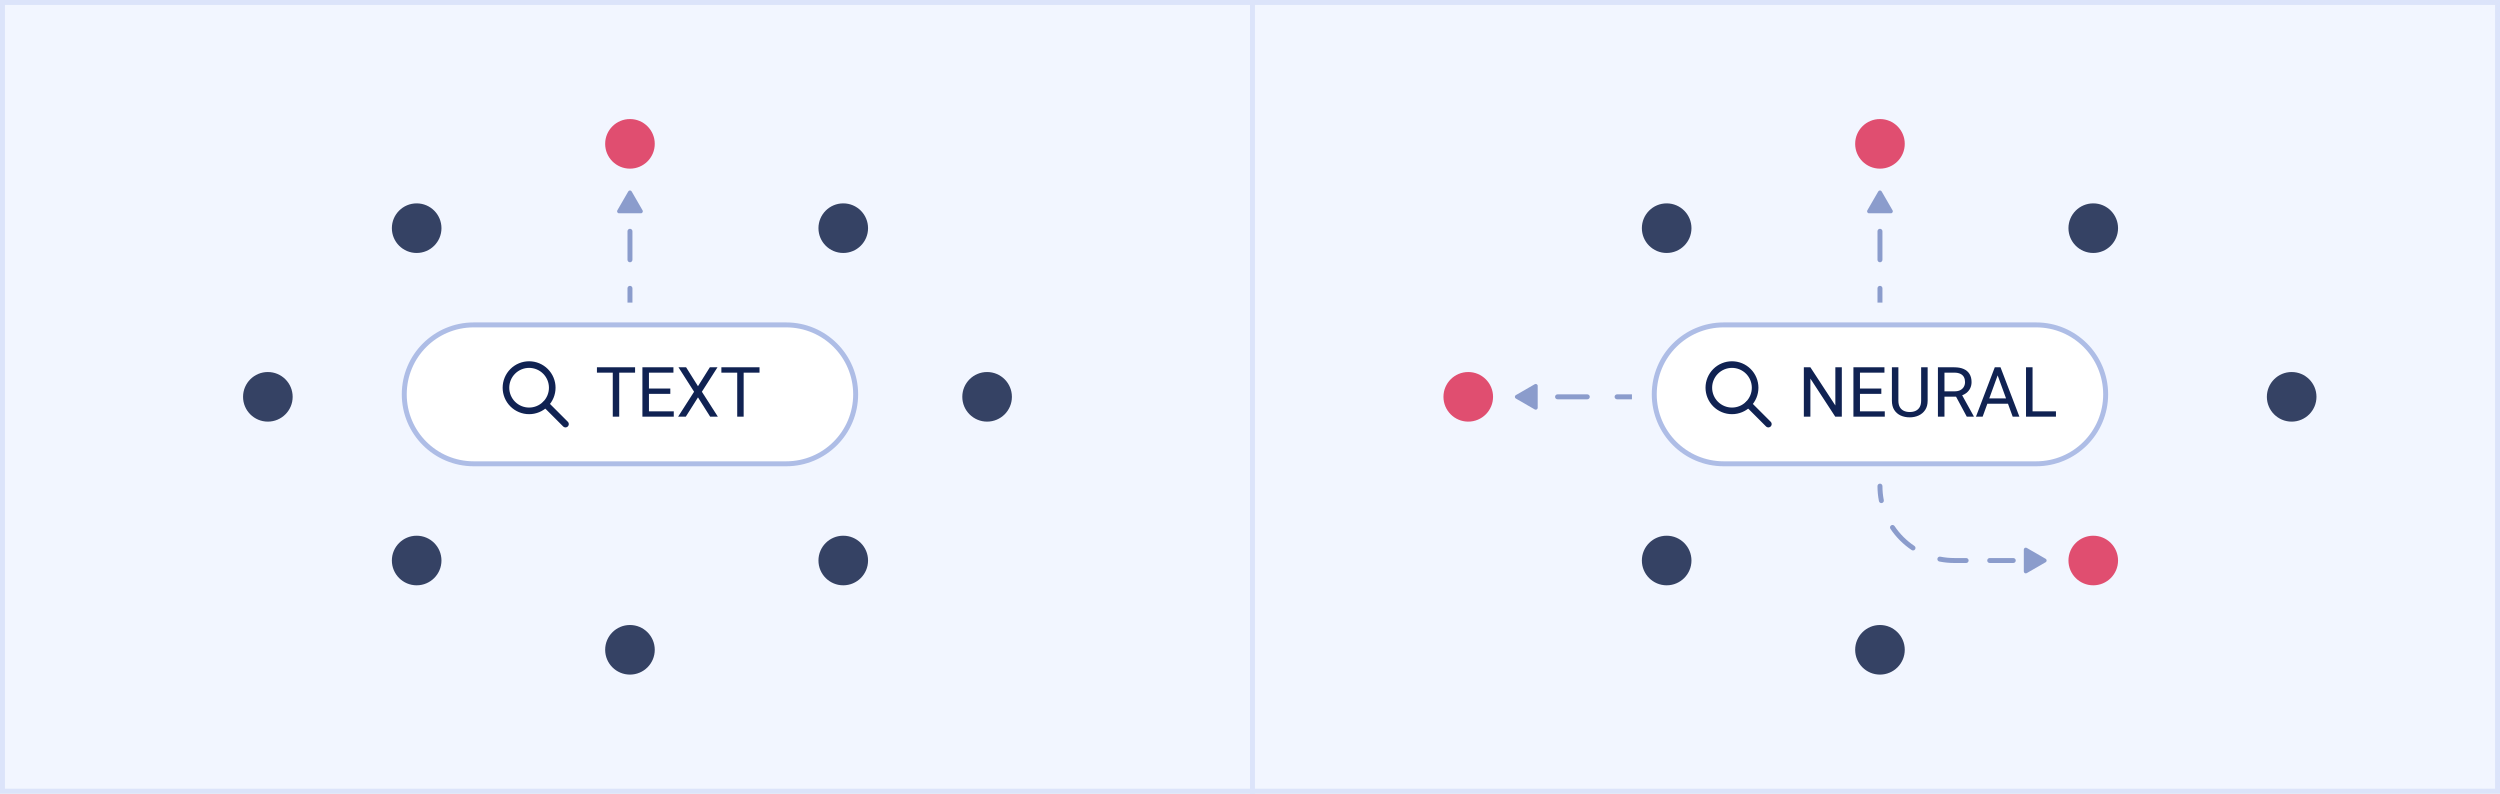
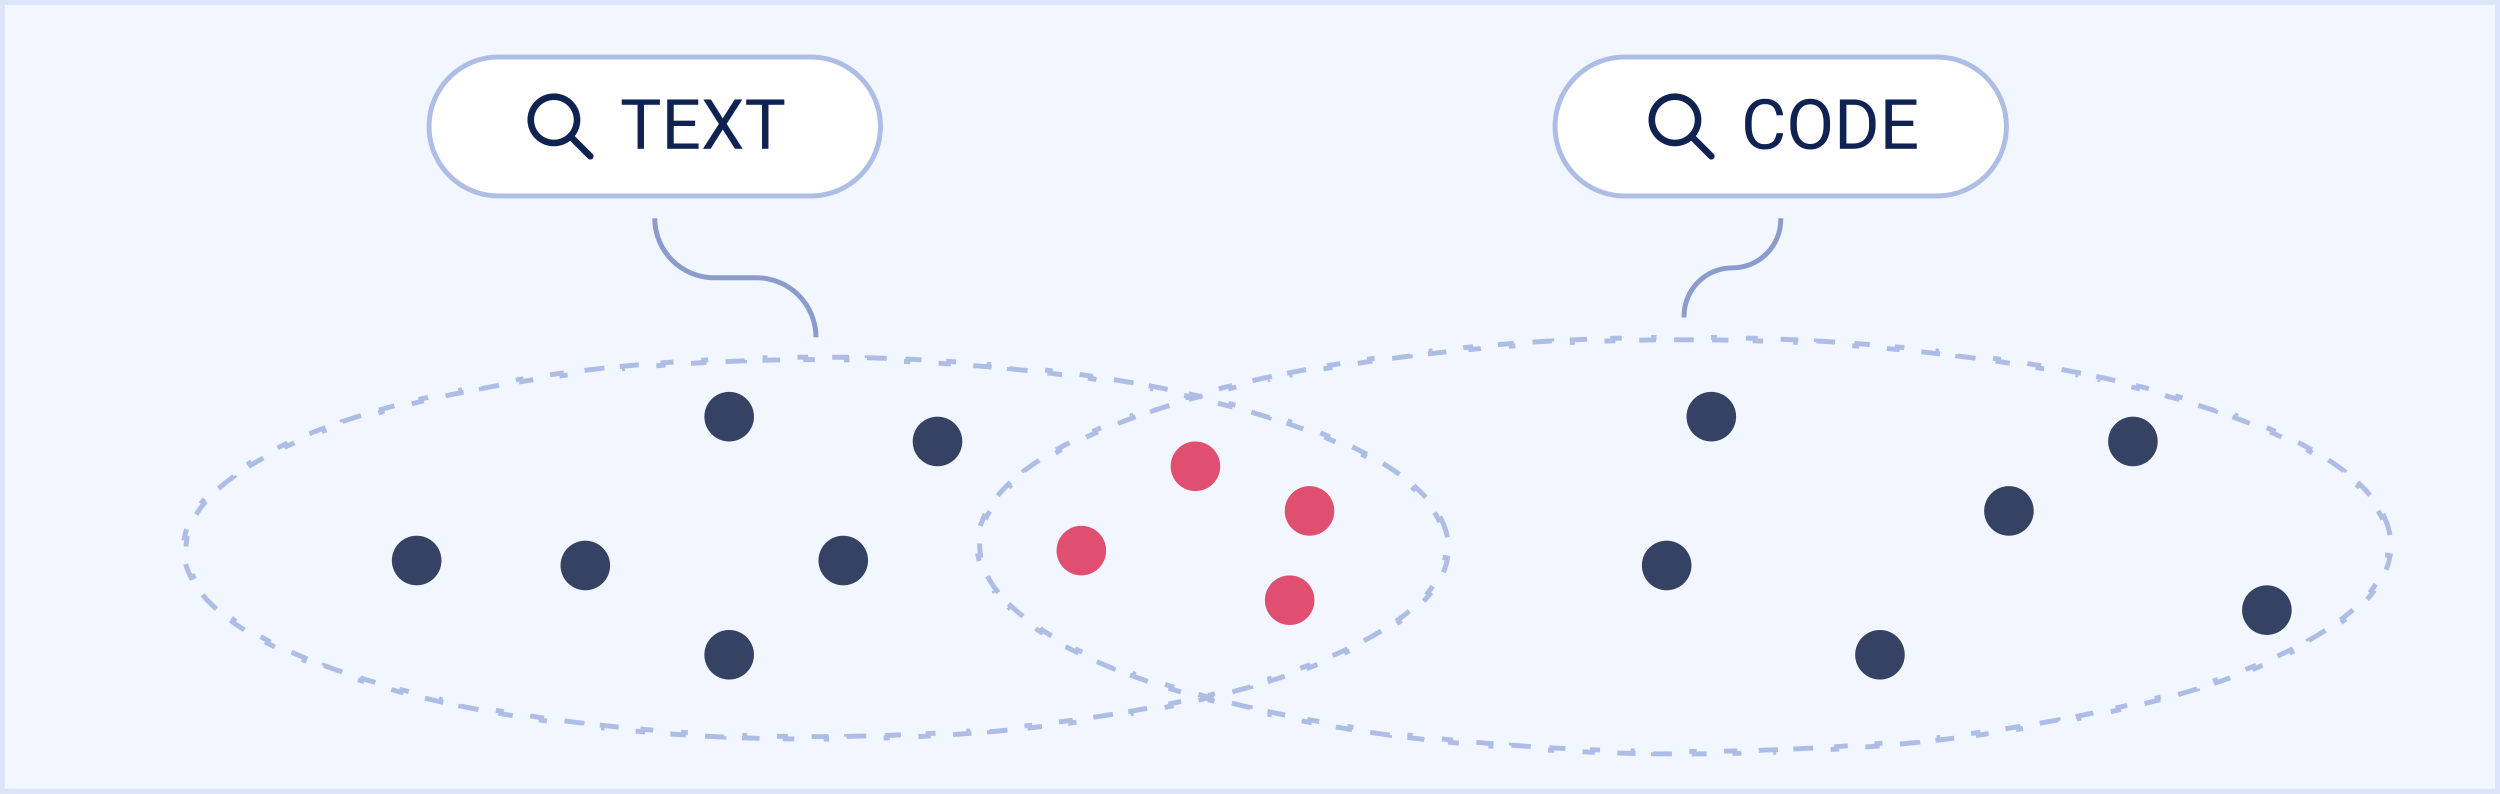
<svg xmlns="http://www.w3.org/2000/svg" width="504" height="160" viewBox="0 0 504 160" fill="none">
  <rect x="0.5" y="0.5" width="503" height="159" fill="#F2F6FF" />
-   <rect x="81.5" y="65.5" width="91" height="28" rx="14" fill="white" />
-   <path d="M102 78.165C102 78.778 102.121 79.384 102.355 79.951C102.59 80.517 102.933 81.031 103.367 81.465C103.8 81.898 104.315 82.242 104.881 82.476C105.447 82.711 106.054 82.831 106.667 82.831C107.28 82.831 107.886 82.711 108.453 82.476C109.019 82.242 109.533 81.898 109.966 81.465C110.4 81.031 110.744 80.517 110.978 79.951C111.213 79.384 111.333 78.778 111.333 78.165C111.333 77.552 111.213 76.945 110.978 76.379C110.744 75.813 110.4 75.298 109.966 74.865C109.533 74.431 109.019 74.088 108.453 73.853C107.886 73.619 107.28 73.498 106.667 73.498C106.054 73.498 105.447 73.619 104.881 73.853C104.315 74.088 103.8 74.431 103.367 74.865C102.933 75.298 102.59 75.813 102.355 76.379C102.121 76.945 102 77.552 102 78.165Z" stroke="#102252" stroke-width="1.333" stroke-linecap="round" stroke-linejoin="round" />
-   <path d="M114 85.498L110 81.498" stroke="#102252" stroke-width="1.333" stroke-linecap="round" stroke-linejoin="round" />
-   <path d="M124.833 74.047V84H123.534V74.047H124.833ZM128.032 74.047V75.127H120.342V74.047H128.032ZM135.832 82.927V84H130.562V82.927H135.832ZM130.828 74.047V84H129.509V74.047H130.828ZM135.135 78.326V79.399H130.562V78.326H135.135ZM135.764 74.047V75.127H130.562V74.047H135.764ZM138.32 74.047L140.713 77.861L143.105 74.047H144.644L141.499 78.976L144.719 84H143.167L140.713 80.11L138.259 84H136.707L139.927 78.976L136.782 74.047H138.32ZM149.921 74.047V84H148.622V74.047H149.921ZM153.12 74.047V75.127H145.43V74.047H153.12Z" fill="#102252" />
-   <rect x="81.5" y="65.5" width="91" height="28" rx="14" stroke="#AEBDE6" />
-   <circle opacity="0.8" cx="127" cy="29" r="5" fill="#DC244C" />
-   <path d="M129.22 43C129.496 43 129.691 42.662 129.553 42.423L127.333 38.577C127.195 38.338 126.805 38.338 126.667 38.577L124.447 42.423C124.309 42.662 124.504 43 124.78 43H129.22ZM126.5 40.875C126.5 41.151 126.724 41.375 127 41.375C127.276 41.375 127.5 41.151 127.5 40.875H126.5ZM127.5 46.625C127.5 46.349 127.276 46.125 127 46.125C126.724 46.125 126.5 46.349 126.5 46.625H127.5ZM126.5 52.375C126.5 52.651 126.724 52.875 127 52.875C127.276 52.875 127.5 52.651 127.5 52.375H126.5ZM127.5 58.125C127.5 57.849 127.276 57.625 127 57.625C126.724 57.625 126.5 57.849 126.5 58.125H127.5ZM126.5 46.625V52.375H127.5V46.625H126.5ZM126.5 58.125V61H127.5V58.125H126.5Z" fill="#8B9CCC" />
-   <circle opacity="0.8" cx="54" cy="80" r="5" fill="#06153D" />
-   <circle opacity="0.8" cx="127" cy="131" r="5" fill="#06153D" />
-   <circle opacity="0.8" cx="199" cy="80" r="5" fill="#06153D" />
-   <circle opacity="0.8" cx="170" cy="46" r="5" fill="#06153D" />
-   <circle opacity="0.8" cx="84" cy="46" r="5" fill="#06153D" />
+   <rect x="0.5" y="0.5" width="503" height="159" stroke="#DCE4FA" />
+   <rect x="86.5" y="11.5" width="91" height="28" rx="14" fill="white" />
+   <rect x="86.5" y="11.5" width="91" height="28" rx="14" stroke="#AEBDE6" />
+   <path d="M107 24.165C107 24.777 107.121 25.384 107.355 25.951C107.59 26.517 107.933 27.031 108.367 27.465C108.8 27.898 109.315 28.242 109.881 28.476C110.447 28.711 111.054 28.831 111.667 28.831C112.28 28.831 112.886 28.711 113.453 28.476C114.019 28.242 114.533 27.898 114.966 27.465C115.4 27.031 115.744 26.517 115.978 25.951C116.213 25.384 116.333 24.777 116.333 24.165C116.333 23.552 116.213 22.945 115.978 22.379C115.744 21.813 115.4 21.298 114.966 20.865C114.533 20.431 114.019 20.088 113.453 19.853C112.886 19.619 112.28 19.498 111.667 19.498C111.054 19.498 110.447 19.619 109.881 19.853C109.315 20.088 108.8 20.431 108.367 20.865C107.933 21.298 107.59 21.813 107.355 22.379C107.121 22.945 107 23.552 107 24.165Z" stroke="#102252" stroke-width="1.333" stroke-linecap="round" stroke-linejoin="round" />
+   <path d="M119 31.498L115 27.498" stroke="#102252" stroke-width="1.333" stroke-linecap="round" stroke-linejoin="round" />
+   <path d="M129.833 20.047V30H128.534V20.047H129.833ZM133.032 20.047V21.127H125.342V20.047H133.032ZM140.832 28.927V30H135.562V28.927H140.832ZM135.828 20.047V30H134.509V20.047H135.828ZM140.135 24.326V25.399H135.562V24.326H140.135ZM140.764 20.047V21.127H135.562V20.047H140.764ZM143.32 20.047L145.713 23.861L148.105 20.047H149.644L146.499 24.976L149.719 30H148.167L145.713 26.11L143.259 30H141.707L144.927 24.976L141.782 20.047H143.32ZM154.921 20.047V30H153.622V20.047H154.921ZM158.12 20.047V21.127H150.43V20.047H158.12Z" fill="#102252" />
+   <circle opacity="0.8" cx="218" cy="111" r="5" fill="#DC244C" />
+   <circle opacity="0.8" cx="430" cy="89" r="5" fill="#06153D" />
+   <circle opacity="0.8" cx="147" cy="132" r="5" fill="#06153D" />
+   <circle opacity="0.8" cx="189" cy="89" r="5" fill="#06153D" />
+   <circle opacity="0.8" cx="118" cy="114" r="5" fill="#06153D" />
+   <circle opacity="0.8" cx="147" cy="84" r="5" fill="#06153D" />
  <circle opacity="0.8" cx="170" cy="113" r="5" fill="#06153D" />
  <circle opacity="0.8" cx="84" cy="113" r="5" fill="#06153D" />
-   <rect x="333.5" y="65.5" width="91" height="28" rx="14" fill="white" />
-   <path d="M344.5 78.165C344.5 78.778 344.621 79.384 344.855 79.951C345.09 80.517 345.433 81.031 345.867 81.465C346.3 81.898 346.815 82.242 347.381 82.476C347.947 82.711 348.554 82.831 349.167 82.831C349.78 82.831 350.386 82.711 350.953 82.476C351.519 82.242 352.033 81.898 352.466 81.465C352.9 81.031 353.244 80.517 353.478 79.951C353.713 79.384 353.833 78.778 353.833 78.165C353.833 77.552 353.713 76.945 353.478 76.379C353.244 75.813 352.9 75.298 352.466 74.865C352.033 74.431 351.519 74.088 350.953 73.853C350.386 73.619 349.78 73.498 349.167 73.498C348.554 73.498 347.947 73.619 347.381 73.853C346.815 74.088 346.3 74.431 345.867 74.865C345.433 75.298 345.09 75.813 344.855 76.379C344.621 76.945 344.5 77.552 344.5 78.165Z" stroke="#102252" stroke-width="1.333" stroke-linecap="round" stroke-linejoin="round" />
-   <path d="M356.5 85.498L352.5 81.498" stroke="#102252" stroke-width="1.333" stroke-linecap="round" stroke-linejoin="round" />
-   <path d="M371.312 74.047V84H369.985L364.975 76.323V84H363.655V74.047H364.975L370.006 81.744V74.047H371.312ZM379.973 82.927V84H374.702V82.927H379.973ZM374.969 74.047V84H373.649V74.047H374.969ZM379.275 78.326V79.399H374.702V78.326H379.275ZM379.904 74.047V75.127H374.702V74.047H379.904ZM387.301 74.047H388.613V80.78C388.613 81.528 388.447 82.15 388.114 82.647C387.782 83.143 387.34 83.517 386.788 83.768C386.241 84.014 385.646 84.137 385.004 84.137C384.329 84.137 383.719 84.014 383.172 83.768C382.63 83.517 382.199 83.143 381.88 82.647C381.565 82.15 381.408 81.528 381.408 80.78V74.047H382.714V80.78C382.714 81.3 382.81 81.728 383.001 82.065C383.192 82.403 383.459 82.653 383.801 82.817C384.147 82.981 384.548 83.064 385.004 83.064C385.464 83.064 385.865 82.981 386.207 82.817C386.553 82.653 386.822 82.403 387.014 82.065C387.205 81.728 387.301 81.3 387.301 80.78V74.047ZM390.685 74.047H393.979C394.727 74.047 395.358 74.161 395.873 74.389C396.393 74.617 396.787 74.954 397.056 75.4C397.329 75.842 397.466 76.387 397.466 77.034C397.466 77.49 397.372 77.907 397.186 78.285C397.003 78.659 396.739 78.978 396.393 79.242C396.051 79.502 395.641 79.696 395.162 79.823L394.793 79.967H391.696L391.683 78.894H394.021C394.494 78.894 394.889 78.811 395.203 78.647C395.518 78.479 395.755 78.253 395.914 77.971C396.074 77.688 396.153 77.376 396.153 77.034C396.153 76.651 396.078 76.316 395.928 76.029C395.777 75.742 395.54 75.521 395.217 75.366C394.898 75.207 394.485 75.127 393.979 75.127H392.004V84H390.685V74.047ZM396.502 84L394.082 79.488L395.456 79.481L397.91 83.918V84H396.502ZM402.996 74.929L399.701 84H398.354L402.148 74.047H403.017L402.996 74.929ZM405.758 84L402.456 74.929L402.436 74.047H403.304L407.111 84H405.758ZM405.587 80.315V81.395H399.995V80.315H405.587ZM414.48 82.927V84H409.504V82.927H414.48ZM409.764 74.047V84H408.444V74.047H409.764Z" fill="#102252" />
-   <rect x="333.5" y="65.5" width="91" height="28" rx="14" stroke="#AEBDE6" />
-   <circle opacity="0.8" cx="296" cy="80" r="5" fill="#DC244C" />
-   <path d="M310 77.78C310 77.504 309.662 77.308 309.423 77.447L305.577 79.667C305.338 79.805 305.338 80.195 305.577 80.333L309.423 82.553C309.662 82.692 310 82.496 310 82.22V77.78ZM308 80.5C308.276 80.5 308.5 80.276 308.5 80C308.5 79.724 308.276 79.5 308 79.5V80.5ZM314 79.5C313.724 79.5 313.5 79.724 313.5 80C313.5 80.276 313.724 80.5 314 80.5V79.5ZM320 80.5C320.276 80.5 320.5 80.276 320.5 80C320.5 79.724 320.276 79.5 320 79.5V80.5ZM326 79.5C325.724 79.5 325.5 79.724 325.5 80C325.5 80.276 325.724 80.5 326 80.5V79.5ZM314 80.5H320V79.5H314V80.5ZM326 80.5H329V79.5H326V80.5Z" fill="#8B9CCC" />
-   <circle opacity="0.8" cx="336" cy="46" r="5" fill="#06153D" />
-   <circle opacity="0.8" cx="422" cy="46" r="5" fill="#06153D" />
-   <circle opacity="0.8" cx="422" cy="113" r="5" fill="#DC244C" />
-   <path d="M408 115.22C408 115.496 408.338 115.691 408.577 115.553L412.423 113.333C412.662 113.195 412.662 112.805 412.423 112.667L408.577 110.447C408.338 110.309 408 110.504 408 110.78V115.22ZM379.5 98C379.5 97.724 379.276 97.5 379 97.5C378.724 97.5 378.5 97.724 378.5 98H379.5ZM378.795 101.024C378.849 101.295 379.112 101.472 379.383 101.418C379.653 101.364 379.83 101.101 379.776 100.83L378.795 101.024ZM381.942 106.056C381.788 105.827 381.478 105.765 381.248 105.919C381.019 106.072 380.957 106.383 381.111 106.612L381.942 106.056ZM385.388 110.889C385.617 111.043 385.928 110.981 386.081 110.752C386.235 110.522 386.173 110.212 385.944 110.058L385.388 110.889ZM391.17 112.224C390.899 112.17 390.636 112.347 390.582 112.617C390.528 112.888 390.705 113.151 390.976 113.205L391.17 112.224ZM396.375 113.5C396.651 113.5 396.875 113.276 396.875 113C396.875 112.724 396.651 112.5 396.375 112.5V113.5ZM401.125 112.5C400.849 112.5 400.625 112.724 400.625 113C400.625 113.276 400.849 113.5 401.125 113.5V112.5ZM405.875 113.5C406.151 113.5 406.375 113.276 406.375 113C406.375 112.724 406.151 112.5 405.875 112.5V113.5ZM410.625 112.5C410.349 112.5 410.125 112.724 410.125 113C410.125 113.276 410.349 113.5 410.625 113.5V112.5ZM378.5 98C378.5 99.034 378.601 100.046 378.795 101.024L379.776 100.83C379.595 99.915 379.5 98.969 379.5 98H378.5ZM381.111 106.612C382.243 108.302 383.698 109.757 385.388 110.889L385.944 110.058C384.362 108.999 383.001 107.638 381.942 106.056L381.111 106.612ZM390.976 113.205C391.954 113.399 392.965 113.5 394 113.5V112.5C393.031 112.5 392.085 112.405 391.17 112.224L390.976 113.205ZM394 113.5H396.375V112.5H394V113.5ZM401.125 113.5H405.875V112.5H401.125V113.5Z" fill="#8B9CCC" />
-   <circle opacity="0.8" cx="336" cy="113" r="5" fill="#06153D" />
-   <circle opacity="0.8" cx="379" cy="29" r="5" fill="#DC244C" />
-   <path d="M381.22 43C381.496 43 381.691 42.662 381.553 42.423L379.333 38.577C379.195 38.338 378.805 38.338 378.667 38.577L376.447 42.423C376.309 42.662 376.504 43 376.78 43H381.22ZM378.5 40.875C378.5 41.151 378.724 41.375 379 41.375C379.276 41.375 379.5 41.151 379.5 40.875H378.5ZM379.5 46.625C379.5 46.349 379.276 46.125 379 46.125C378.724 46.125 378.5 46.349 378.5 46.625H379.5ZM378.5 52.375C378.5 52.651 378.724 52.875 379 52.875C379.276 52.875 379.5 52.651 379.5 52.375H378.5ZM379.5 58.125C379.5 57.849 379.276 57.625 379 57.625C378.724 57.625 378.5 57.849 378.5 58.125H379.5ZM378.5 46.625V52.375H379.5V46.625H378.5ZM378.5 58.125V61H379.5V58.125H378.5Z" fill="#8B9CCC" />
-   <circle opacity="0.8" cx="462" cy="80" r="5" fill="#06153D" />
-   <circle opacity="0.8" cx="379" cy="131" r="5" fill="#06153D" />
-   <rect x="252" width="1" height="160" fill="#DCE4FA" />
-   <rect x="0.5" y="0.5" width="503" height="159" stroke="#DCE4FA" />
+   <rect x="313.5" y="11.5" width="91" height="28" rx="14" fill="white" />
+   <rect x="313.5" y="11.5" width="91" height="28" rx="14" stroke="#AEBDE6" />
+   <path d="M333 24.165C333 24.777 333.121 25.384 333.355 25.951C333.59 26.517 333.933 27.031 334.367 27.465C334.8 27.898 335.315 28.242 335.881 28.476C336.447 28.711 337.054 28.831 337.667 28.831C338.28 28.831 338.886 28.711 339.453 28.476C340.019 28.242 340.533 27.898 340.966 27.465C341.4 27.031 341.744 26.517 341.978 25.951C342.213 25.384 342.333 24.777 342.333 24.165C342.333 23.552 342.213 22.945 341.978 22.379C341.744 21.813 341.4 21.298 340.966 20.865C340.533 20.431 340.019 20.088 339.453 19.853C338.886 19.619 338.28 19.498 337.667 19.498C337.054 19.498 336.447 19.619 335.881 19.853C335.315 20.088 334.8 20.431 334.367 20.865C333.933 21.298 333.59 21.813 333.355 22.379C333.121 22.945 333 23.552 333 24.165Z" stroke="#102252" stroke-width="1.333" stroke-linecap="round" stroke-linejoin="round" />
+   <path d="M345 31.498L341 27.498" stroke="#102252" stroke-width="1.333" stroke-linecap="round" stroke-linejoin="round" />
+   <path d="M358.164 26.835H359.477C359.408 27.464 359.228 28.027 358.937 28.523C358.645 29.02 358.232 29.414 357.699 29.706C357.166 29.993 356.501 30.137 355.703 30.137C355.12 30.137 354.589 30.027 354.11 29.809C353.636 29.59 353.229 29.28 352.887 28.879C352.545 28.473 352.281 27.988 352.094 27.423C351.911 26.853 351.82 26.22 351.82 25.523V24.531C351.82 23.834 351.911 23.203 352.094 22.638C352.281 22.068 352.547 21.58 352.894 21.175C353.244 20.769 353.666 20.457 354.158 20.238C354.65 20.02 355.204 19.91 355.819 19.91C356.571 19.91 357.207 20.051 357.727 20.334C358.246 20.616 358.649 21.009 358.937 21.51C359.228 22.006 359.408 22.583 359.477 23.239H358.164C358.1 22.774 357.982 22.376 357.809 22.043C357.635 21.706 357.389 21.446 357.07 21.264C356.751 21.081 356.334 20.99 355.819 20.99C355.377 20.99 354.988 21.075 354.65 21.243C354.318 21.412 354.037 21.651 353.81 21.961C353.586 22.271 353.418 22.642 353.304 23.075C353.19 23.508 353.133 23.989 353.133 24.518V25.523C353.133 26.01 353.183 26.468 353.283 26.896C353.388 27.325 353.545 27.701 353.755 28.024C353.965 28.348 354.231 28.603 354.555 28.79C354.878 28.972 355.261 29.064 355.703 29.064C356.264 29.064 356.71 28.975 357.043 28.797C357.376 28.619 357.626 28.364 357.795 28.031C357.968 27.699 358.091 27.3 358.164 26.835ZM368.938 24.709V25.338C368.938 26.085 368.844 26.755 368.657 27.348C368.47 27.94 368.201 28.444 367.851 28.858C367.5 29.273 367.078 29.59 366.586 29.809C366.098 30.027 365.551 30.137 364.945 30.137C364.357 30.137 363.817 30.027 363.325 29.809C362.838 29.59 362.414 29.273 362.054 28.858C361.698 28.444 361.423 27.94 361.227 27.348C361.031 26.755 360.933 26.085 360.933 25.338V24.709C360.933 23.962 361.028 23.294 361.22 22.706C361.416 22.114 361.691 21.61 362.047 21.195C362.402 20.776 362.824 20.457 363.312 20.238C363.804 20.02 364.344 19.91 364.932 19.91C365.538 19.91 366.085 20.02 366.572 20.238C367.064 20.457 367.486 20.776 367.837 21.195C368.192 21.61 368.464 22.114 368.65 22.706C368.842 23.294 368.938 23.962 368.938 24.709ZM367.632 25.338V24.695C367.632 24.103 367.57 23.579 367.447 23.123C367.329 22.667 367.153 22.285 366.921 21.975C366.688 21.665 366.404 21.43 366.066 21.27C365.734 21.111 365.355 21.031 364.932 21.031C364.521 21.031 364.15 21.111 363.817 21.27C363.489 21.43 363.207 21.665 362.97 21.975C362.737 22.285 362.557 22.667 362.43 23.123C362.302 23.579 362.238 24.103 362.238 24.695V25.338C362.238 25.935 362.302 26.463 362.43 26.924C362.557 27.38 362.74 27.765 362.977 28.079C363.218 28.389 363.503 28.624 363.831 28.783C364.164 28.943 364.535 29.023 364.945 29.023C365.374 29.023 365.754 28.943 366.087 28.783C366.42 28.624 366.7 28.389 366.928 28.079C367.16 27.765 367.336 27.38 367.454 26.924C367.573 26.463 367.632 25.935 367.632 25.338ZM373.606 30H371.528L371.542 28.927H373.606C374.317 28.927 374.91 28.779 375.384 28.482C375.858 28.182 376.213 27.762 376.45 27.225C376.692 26.682 376.812 26.049 376.812 25.324V24.716C376.812 24.146 376.744 23.64 376.607 23.198C376.471 22.752 376.27 22.376 376.006 22.07C375.742 21.76 375.418 21.526 375.035 21.366C374.657 21.207 374.222 21.127 373.729 21.127H371.487V20.047H373.729C374.381 20.047 374.976 20.156 375.514 20.375C376.051 20.589 376.514 20.901 376.901 21.311C377.293 21.717 377.594 22.209 377.804 22.788C378.013 23.362 378.118 24.009 378.118 24.73V25.324C378.118 26.044 378.013 26.694 377.804 27.273C377.594 27.847 377.291 28.337 376.895 28.742C376.503 29.148 376.029 29.46 375.473 29.679C374.921 29.893 374.299 30 373.606 30ZM372.232 20.047V30H370.913V20.047H372.232ZM386.424 28.927V30H381.153V28.927H386.424ZM381.42 20.047V30H380.101V20.047H381.42ZM385.727 24.326V25.399H381.153V24.326H385.727ZM386.355 20.047V21.127H381.153V20.047H386.355Z" fill="#102252" />
+   <circle opacity="0.8" cx="260" cy="121" r="5" fill="#DC244C" />
+   <circle opacity="0.8" cx="345" cy="84" r="5" fill="#06153D" />
+   <circle opacity="0.8" cx="457" cy="123" r="5" fill="#06153D" />
+   <circle opacity="0.8" cx="264" cy="103" r="5" fill="#DC244C" />
+   <circle opacity="0.8" cx="336" cy="114" r="5" fill="#06153D" />
+   <circle opacity="0.8" cx="241" cy="94" r="5" fill="#DC244C" />
+   <circle opacity="0.8" cx="405" cy="103" r="5" fill="#06153D" />
+   <circle opacity="0.8" cx="379" cy="132" r="5" fill="#06153D" />
+   <path d="M290.496 104.569C291.149 105.843 291.595 107.138 291.822 108.451L291.33 108.536C291.443 109.187 291.5 109.842 291.5 110.5C291.5 111.158 291.443 111.813 291.33 112.464L291.822 112.549C291.595 113.862 291.149 115.157 290.496 116.431L290.051 116.203C289.478 117.322 288.737 118.431 287.834 119.525L288.219 119.844C287.395 120.841 286.443 121.824 285.367 122.789L285.033 122.417C284.072 123.279 283.01 124.129 281.849 124.965L282.141 125.371C281.078 126.136 279.936 126.89 278.717 127.629L278.457 127.202C277.338 127.881 276.153 128.549 274.905 129.206L275.137 129.648C273.961 130.267 272.729 130.874 271.445 131.47L271.234 131.017C270.03 131.576 268.778 132.124 267.481 132.663L267.673 133.125C266.436 133.638 265.159 134.142 263.842 134.635L263.667 134.167C262.416 134.636 261.128 135.096 259.806 135.547L259.967 136.02C258.695 136.454 257.391 136.879 256.056 137.294L255.907 136.817C254.625 137.216 253.314 137.607 251.976 137.99L252.113 138.47C250.816 138.841 249.492 139.204 248.144 139.558L248.017 139.074C246.712 139.417 245.383 139.752 244.032 140.079L244.149 140.565C242.832 140.884 241.492 141.195 240.132 141.498L240.023 141.01C238.703 141.304 237.362 141.591 236.003 141.87L236.103 142.36C234.778 142.632 233.436 142.897 232.076 143.154L231.983 142.663C230.653 142.914 229.306 143.158 227.944 143.395L228.029 143.888C226.689 144.121 225.334 144.347 223.964 144.565L223.885 144.071C222.542 144.286 221.184 144.493 219.812 144.693L219.884 145.188C218.542 145.383 217.188 145.572 215.82 145.754L215.754 145.258C214.408 145.437 213.049 145.61 211.679 145.775L211.739 146.271C210.384 146.434 209.018 146.591 207.641 146.74L207.587 146.243C206.236 146.39 204.874 146.53 203.501 146.663L203.55 147.161C202.195 147.292 200.83 147.417 199.456 147.535L199.413 147.037C198.055 147.154 196.686 147.264 195.31 147.367L195.347 147.866C193.987 147.968 192.618 148.063 191.241 148.152L191.209 147.653C189.851 147.74 188.485 147.821 187.111 147.896L187.138 148.395C185.773 148.469 184.4 148.536 183.02 148.597L182.998 148.097C181.637 148.157 180.268 148.21 178.893 148.257L178.91 148.757C177.546 148.803 176.176 148.843 174.799 148.876L174.787 148.376C173.42 148.409 172.047 148.436 170.668 148.456L170.676 148.956C169.311 148.975 167.942 148.988 166.567 148.995L166.564 148.495C165.877 148.498 165.189 148.5 164.5 148.5C163.811 148.5 163.123 148.498 162.436 148.495L162.433 148.995C161.058 148.988 159.689 148.975 158.324 148.956L158.332 148.456C156.953 148.436 155.58 148.409 154.213 148.376L154.201 148.876C152.824 148.843 151.454 148.803 150.09 148.757L150.107 148.257C148.732 148.21 147.363 148.157 146.002 148.097L145.98 148.597C144.6 148.536 143.227 148.469 141.862 148.395L141.889 147.896C140.515 147.821 139.149 147.74 137.791 147.653L137.759 148.152C136.382 148.063 135.013 147.968 133.653 147.866L133.69 147.367C132.314 147.264 130.945 147.154 129.587 147.037L129.544 147.535C128.17 147.417 126.805 147.292 125.45 147.161L125.499 146.663C124.126 146.53 122.764 146.39 121.413 146.243L121.359 146.74C119.982 146.591 118.616 146.434 117.261 146.271L117.321 145.775C115.951 145.61 114.592 145.437 113.246 145.258L113.18 145.754C111.812 145.572 110.458 145.383 109.116 145.188L109.188 144.693C107.816 144.493 106.458 144.286 105.115 144.071L105.036 144.565C103.666 144.347 102.311 144.121 100.971 143.888L101.056 143.395C99.694 143.158 98.347 142.914 97.017 142.663L96.924 143.154C95.564 142.897 94.222 142.632 92.897 142.36L92.997 141.87C91.638 141.591 90.297 141.304 88.977 141.01L88.868 141.498C87.508 141.195 86.168 140.884 84.851 140.565L84.968 140.079C83.617 139.752 82.288 139.417 80.983 139.074L80.856 139.558C79.508 139.204 78.184 138.841 76.887 138.47L77.024 137.99C75.686 137.607 74.375 137.216 73.093 136.817L72.944 137.294C71.609 136.878 70.305 136.454 69.033 136.02L69.194 135.547C67.872 135.096 66.584 134.636 65.333 134.167L65.158 134.635C63.841 134.142 62.564 133.638 61.327 133.125L61.519 132.663C60.221 132.124 58.97 131.576 57.766 131.017L57.555 131.47C56.271 130.874 55.039 130.267 53.863 129.648L54.096 129.206C52.847 128.549 51.662 127.881 50.542 127.202L50.283 127.629C49.064 126.89 47.922 126.136 46.859 125.371L47.151 124.965C45.99 124.129 44.928 123.279 43.967 122.417L43.633 122.789C42.557 121.824 41.605 120.841 40.781 119.844L41.166 119.525C40.263 118.431 39.522 117.322 38.949 116.203L38.504 116.431C37.851 115.157 37.406 113.862 37.178 112.549L37.67 112.464C37.557 111.813 37.5 111.158 37.5 110.5C37.5 109.842 37.557 109.187 37.67 108.536L37.178 108.451C37.406 107.138 37.851 105.843 38.504 104.569L38.949 104.797C39.522 103.678 40.263 102.569 41.166 101.475L40.781 101.156C41.605 100.159 42.557 99.176 43.633 98.211L43.967 98.583C44.928 97.721 45.99 96.871 47.151 96.035L46.859 95.629C47.922 94.864 49.064 94.11 50.283 93.371L50.542 93.798C51.662 93.119 52.847 92.451 54.096 91.794L53.863 91.352C55.039 90.734 56.271 90.126 57.555 89.53L57.766 89.983C58.97 89.424 60.221 88.876 61.519 88.337L61.327 87.875C62.564 87.362 63.841 86.859 65.158 86.365L65.333 86.833C66.584 86.364 67.872 85.904 69.194 85.453L69.033 84.98C70.305 84.546 71.609 84.121 72.944 83.706L73.093 84.183C74.375 83.784 75.686 83.393 77.024 83.01L76.887 82.529C78.184 82.159 79.508 81.796 80.856 81.442L80.983 81.925C82.288 81.583 83.617 81.248 84.968 80.921L84.851 80.435C86.168 80.116 87.508 79.805 88.868 79.502L88.977 79.99C90.297 79.696 91.638 79.409 92.997 79.13L92.897 78.64C94.222 78.368 95.564 78.103 96.924 77.846L97.017 78.338C98.347 78.086 99.694 77.842 101.056 77.605L100.971 77.112C102.311 76.879 103.666 76.653 105.036 76.435L105.115 76.929C106.458 76.714 107.816 76.507 109.188 76.307L109.116 75.812C110.458 75.617 111.812 75.428 113.18 75.246L113.246 75.742C114.592 75.563 115.951 75.391 117.321 75.225L117.261 74.729C118.616 74.566 119.982 74.409 121.359 74.26L121.413 74.757C122.764 74.61 124.126 74.47 125.499 74.337L125.45 73.839C126.805 73.708 128.17 73.583 129.544 73.465L129.587 73.963C130.945 73.846 132.314 73.736 133.69 73.633L133.653 73.134C135.013 73.032 136.382 72.937 137.759 72.848L137.791 73.347C139.149 73.26 140.515 73.179 141.889 73.104L141.862 72.605C143.227 72.531 144.6 72.464 145.98 72.403L146.002 72.903C147.363 72.843 148.732 72.79 150.107 72.743L150.09 72.243C151.454 72.197 152.824 72.157 154.201 72.124L154.213 72.624C155.58 72.591 156.953 72.564 158.332 72.544L158.324 72.044C159.689 72.025 161.058 72.012 162.433 72.005L162.436 72.505C163.123 72.502 163.811 72.5 164.5 72.5C165.189 72.5 165.877 72.502 166.564 72.505L166.567 72.005C167.942 72.012 169.311 72.025 170.676 72.044L170.668 72.544C172.047 72.564 173.42 72.591 174.787 72.624L174.799 72.124C176.176 72.157 177.546 72.197 178.91 72.243L178.893 72.743C180.268 72.79 181.637 72.843 182.998 72.903L183.02 72.403C184.4 72.464 185.773 72.531 187.138 72.605L187.111 73.104C188.485 73.179 189.851 73.26 191.209 73.347L191.241 72.848C192.618 72.937 193.987 73.032 195.347 73.134L195.31 73.633C196.686 73.736 198.055 73.846 199.413 73.963L199.456 73.465C200.83 73.583 202.195 73.708 203.55 73.839L203.501 74.337C204.874 74.47 206.236 74.61 207.587 74.757L207.641 74.26C209.018 74.409 210.384 74.566 211.739 74.729L211.679 75.225C213.049 75.391 214.408 75.563 215.754 75.742L215.82 75.246C217.188 75.428 218.542 75.617 219.884 75.812L219.812 76.307C221.184 76.507 222.542 76.714 223.885 76.929L223.964 76.435C225.334 76.653 226.689 76.879 228.029 77.112L227.944 77.605C229.306 77.842 230.653 78.086 231.983 78.338L232.076 77.846C233.436 78.103 234.778 78.368 236.103 78.64L236.003 79.13C237.362 79.409 238.703 79.696 240.024 79.99L240.132 79.502C241.492 79.805 242.832 80.116 244.149 80.435L244.032 80.921C245.383 81.248 246.712 81.583 248.017 81.925L248.144 81.442C249.492 81.796 250.816 82.159 252.113 82.529L251.976 83.01C253.314 83.393 254.625 83.784 255.907 84.183L256.056 83.706C257.391 84.121 258.695 84.546 259.967 84.98L259.806 85.453C261.128 85.904 262.416 86.364 263.667 86.833L263.842 86.365C265.159 86.859 266.436 87.362 267.673 87.875L267.481 88.337C268.778 88.876 270.03 89.424 271.234 89.983L271.445 89.53C272.729 90.126 273.961 90.734 275.137 91.352L274.905 91.794C276.153 92.451 277.338 93.119 278.458 93.798L278.717 93.371C279.936 94.11 281.078 94.864 282.141 95.629L281.849 96.035C283.01 96.871 284.072 97.721 285.033 98.583L285.367 98.211C286.443 99.176 287.395 100.159 288.219 101.156L287.834 101.475C288.737 102.569 289.478 103.678 290.051 104.797L290.496 104.569Z" stroke="#AEBDE6" stroke-dasharray="4 4" />
+   <path d="M480.589 104.068C481.203 105.346 481.621 106.643 481.834 107.956L481.341 108.036C481.447 108.687 481.5 109.342 481.5 110C481.5 110.658 481.447 111.313 481.341 111.964L481.834 112.044C481.621 113.357 481.203 114.654 480.589 115.932L480.139 115.716C479.594 116.851 478.889 117.976 478.026 119.088L478.421 119.395C477.623 120.424 476.697 121.44 475.647 122.439L475.302 122.077C474.377 122.957 473.354 123.826 472.234 124.684L472.538 125.081C471.499 125.877 470.379 126.662 469.182 127.434L468.911 127.013C467.812 127.723 466.646 128.422 465.416 129.11L465.66 129.546C464.504 130.194 463.291 130.831 462.025 131.457L461.803 131.009C460.618 131.596 459.386 132.173 458.107 132.741L458.309 133.198C457.092 133.739 455.832 134.271 454.533 134.794L454.346 134.33C453.112 134.826 451.842 135.315 450.535 135.795L450.708 136.264C449.451 136.726 448.162 137.179 446.842 137.625L446.682 137.151C445.414 137.578 444.116 137.999 442.79 138.411L442.939 138.888C441.653 139.288 440.341 139.681 439.003 140.065L438.865 139.585C437.57 139.957 436.25 140.322 434.907 140.68L435.036 141.163C433.736 141.51 432.414 141.849 431.072 142.181L430.952 141.696C429.647 142.019 428.322 142.335 426.978 142.644L427.09 143.131C425.772 143.434 424.436 143.731 423.082 144.02L422.977 143.531C421.652 143.815 420.309 144.092 418.95 144.362L419.047 144.852C417.725 145.115 416.387 145.371 415.034 145.621L414.943 145.129C413.614 145.374 412.271 145.613 410.913 145.846L410.998 146.339C409.658 146.568 408.304 146.792 406.937 147.008L406.858 146.515C405.524 146.726 404.177 146.932 402.818 147.131L402.891 147.626C401.549 147.823 400.196 148.013 398.832 148.198L398.765 147.702C397.416 147.884 396.057 148.06 394.687 148.231L394.748 148.727C393.405 148.893 392.052 149.054 390.688 149.209L390.632 148.712C389.283 148.865 387.925 149.012 386.557 149.153L386.608 149.651C385.254 149.791 383.89 149.924 382.518 150.052L382.471 149.555C381.123 149.68 379.766 149.8 378.4 149.914L378.442 150.413C377.083 150.526 375.717 150.634 374.342 150.735L374.305 150.237C372.953 150.337 371.592 150.432 370.224 150.52L370.257 151.019C368.899 151.107 367.534 151.19 366.161 151.266L366.134 150.767C364.774 150.843 363.408 150.913 362.036 150.977L362.059 151.477C360.702 151.54 359.338 151.598 357.968 151.651L357.949 151.151C356.586 151.203 355.217 151.249 353.842 151.29L353.856 151.789C352.499 151.83 351.135 151.864 349.766 151.893L349.756 151.393C348.393 151.421 347.026 151.444 345.653 151.462L345.659 151.961C344.298 151.979 342.931 151.99 341.56 151.996L341.558 151.496C340.873 151.499 340.187 151.5 339.5 151.5C338.813 151.5 338.127 151.499 337.442 151.496L337.44 151.996C336.069 151.99 334.702 151.979 333.341 151.961L333.347 151.462C331.974 151.444 330.607 151.421 329.244 151.393L329.234 151.893C327.865 151.864 326.502 151.83 325.144 151.789L325.158 151.29C323.783 151.249 322.414 151.203 321.051 151.151L321.032 151.651C319.662 151.598 318.299 151.54 316.941 151.477L316.965 150.977C315.592 150.913 314.226 150.843 312.867 150.767L312.839 151.266C311.467 151.19 310.101 151.107 308.743 151.019L308.776 150.52C307.408 150.432 306.047 150.337 304.695 150.237L304.658 150.735C303.283 150.634 301.917 150.526 300.558 150.413L300.6 149.914C299.234 149.8 297.877 149.68 296.529 149.555L296.482 150.052C295.11 149.924 293.746 149.791 292.392 149.651L292.443 149.153C291.075 149.012 289.717 148.865 288.368 148.712L288.312 149.209C286.948 149.054 285.595 148.893 284.252 148.727L284.313 148.231C282.943 148.06 281.584 147.884 280.235 147.702L280.169 148.198C278.804 148.013 277.451 147.823 276.109 147.626L276.182 147.131C274.823 146.932 273.476 146.726 272.142 146.515L272.063 147.009C270.696 146.792 269.342 146.568 268.002 146.339L268.087 145.846C266.729 145.613 265.386 145.374 264.057 145.129L263.966 145.621C262.613 145.371 261.275 145.115 259.953 144.852L260.05 144.362C258.691 144.092 257.348 143.815 256.023 143.531L255.918 144.02C254.564 143.731 253.228 143.435 251.91 143.131L252.022 142.644C250.678 142.335 249.353 142.019 248.049 141.696L247.928 142.181C246.586 141.849 245.264 141.51 243.964 141.163L244.093 140.68C242.75 140.322 241.43 139.957 240.135 139.585L239.997 140.065C238.659 139.681 237.347 139.288 236.061 138.888L236.21 138.411C234.884 137.999 233.586 137.579 232.318 137.151L232.158 137.625C230.838 137.179 229.549 136.726 228.292 136.264L228.465 135.795C227.158 135.315 225.888 134.826 224.654 134.33L224.467 134.794C223.168 134.271 221.909 133.739 220.691 133.198L220.894 132.741C219.614 132.173 218.382 131.596 217.197 131.009L216.975 131.457C215.709 130.831 214.497 130.194 213.34 129.546L213.584 129.11C212.354 128.422 211.188 127.723 210.089 127.013L209.818 127.434C208.621 126.662 207.502 125.877 206.462 125.081L206.766 124.684C205.646 123.826 204.623 122.957 203.698 122.077L203.353 122.439C202.303 121.44 201.377 120.424 200.579 119.395L200.974 119.088C200.111 117.976 199.406 116.851 198.861 115.716L198.411 115.932C197.797 114.654 197.379 113.357 197.166 112.044L197.659 111.964C197.553 111.313 197.5 110.658 197.5 110C197.5 109.342 197.553 108.687 197.659 108.036L197.166 107.956C197.379 106.643 197.797 105.346 198.411 104.068L198.861 104.284C199.406 103.149 200.111 102.024 200.974 100.912L200.579 100.605C201.377 99.576 202.303 98.56 203.353 97.561L203.698 97.923C204.623 97.043 205.646 96.174 206.766 95.316L206.462 94.919C207.501 94.123 208.621 93.338 209.818 92.567L210.089 92.987C211.188 92.278 212.354 91.578 213.584 90.89L213.34 90.454C214.496 89.806 215.709 89.169 216.975 88.543L217.197 88.991C218.382 88.404 219.614 87.827 220.894 87.259L220.691 86.802C221.908 86.261 223.168 85.729 224.467 85.206L224.654 85.67C225.888 85.174 227.158 84.685 228.465 84.205L228.292 83.736C229.549 83.275 230.838 82.821 232.158 82.375L232.318 82.849C233.586 82.421 234.884 82.001 236.21 81.589L236.061 81.112C237.347 80.712 238.659 80.32 239.997 79.935L240.135 80.415C241.43 80.043 242.75 79.678 244.093 79.32L243.964 78.837C245.264 78.49 246.586 78.151 247.928 77.819L248.048 78.304C249.353 77.981 250.678 77.665 252.022 77.356L251.91 76.869C253.228 76.566 254.564 76.269 255.918 75.98L256.023 76.469C257.348 76.185 258.691 75.908 260.05 75.638L259.953 75.148C261.275 74.885 262.613 74.629 263.966 74.379L264.057 74.871C265.386 74.626 266.729 74.387 268.087 74.154L268.002 73.661C269.342 73.432 270.696 73.208 272.063 72.992L272.142 73.485C273.476 73.274 274.823 73.068 276.182 72.869L276.109 72.374C277.451 72.177 278.804 71.987 280.168 71.802L280.235 72.298C281.584 72.116 282.943 71.939 284.313 71.769L284.252 71.273C285.595 71.107 286.948 70.946 288.312 70.791L288.368 71.288C289.717 71.135 291.075 70.988 292.443 70.847L292.392 70.349C293.746 70.21 295.11 70.076 296.482 69.948L296.529 70.445C297.877 70.32 299.234 70.2 300.6 70.086L300.558 69.588C301.917 69.474 303.283 69.366 304.658 69.264L304.695 69.763C306.047 69.663 307.408 69.569 308.776 69.48L308.743 68.981C310.101 68.893 311.466 68.81 312.839 68.734L312.866 69.233C314.226 69.157 315.592 69.087 316.964 69.023L316.941 68.523C318.298 68.46 319.662 68.402 321.032 68.35L321.051 68.849C322.414 68.797 323.783 68.751 325.158 68.71L325.144 68.21C326.501 68.171 327.865 68.136 329.234 68.107L329.244 68.607C330.607 68.579 331.974 68.556 333.347 68.538L333.341 68.038C334.702 68.022 336.069 68.01 337.44 68.004L337.442 68.504C338.127 68.501 338.813 68.5 339.5 68.5C340.187 68.5 340.873 68.501 341.558 68.504L341.56 68.004C342.931 68.01 344.298 68.022 345.659 68.038L345.653 68.538C347.026 68.556 348.393 68.579 349.756 68.607L349.766 68.107C351.135 68.136 352.498 68.171 353.856 68.21L353.842 68.71C355.217 68.751 356.586 68.797 357.949 68.849L357.968 68.35C359.338 68.402 360.701 68.46 362.059 68.523L362.035 69.023C363.408 69.087 364.774 69.157 366.133 69.233L366.161 68.734C367.533 68.81 368.899 68.893 370.257 68.981L370.224 69.48C371.592 69.569 372.953 69.663 374.305 69.763L374.342 69.264C375.717 69.366 377.083 69.474 378.442 69.588L378.4 70.086C379.766 70.2 381.123 70.32 382.471 70.445L382.518 69.948C383.89 70.076 385.254 70.21 386.608 70.349L386.557 70.847C387.925 70.988 389.283 71.135 390.632 71.288L390.688 70.791C392.052 70.946 393.405 71.107 394.748 71.273L394.686 71.769C396.057 71.939 397.416 72.116 398.765 72.298L398.831 71.802C400.196 71.987 401.549 72.177 402.891 72.374L402.818 72.869C404.177 73.068 405.524 73.274 406.858 73.485L406.937 72.992C408.304 73.208 409.658 73.432 410.998 73.661L410.913 74.154C412.271 74.387 413.614 74.626 414.943 74.871L415.034 74.379C416.387 74.629 417.725 74.885 419.047 75.148L418.95 75.638C420.309 75.908 421.652 76.185 422.977 76.469L423.082 75.98C424.436 76.269 425.772 76.566 427.09 76.869L426.978 77.356C428.322 77.665 429.647 77.981 430.951 78.304L431.072 77.819C432.414 78.151 433.736 78.49 435.036 78.837L434.907 79.32C436.25 79.678 437.57 80.043 438.865 80.415L439.003 79.935C440.341 80.32 441.653 80.712 442.939 81.112L442.79 81.589C444.116 82.001 445.414 82.421 446.682 82.849L446.842 82.375C448.162 82.821 449.451 83.274 450.708 83.736L450.535 84.205C451.842 84.685 453.112 85.174 454.346 85.67L454.533 85.206C455.832 85.729 457.091 86.261 458.309 86.802L458.106 87.259C459.386 87.827 460.618 88.404 461.803 88.991L462.025 88.543C463.291 89.169 464.504 89.806 465.66 90.454L465.416 90.89C466.646 91.578 467.812 92.277 468.911 92.987L469.182 92.566C470.379 93.338 471.499 94.123 472.538 94.919L472.234 95.316C473.354 96.174 474.377 97.043 475.302 97.923L475.647 97.561C476.697 98.56 477.623 99.576 478.421 100.605L478.026 100.912C478.889 102.024 479.594 103.149 480.139 104.284L480.589 104.068Z" stroke="#AEBDE6" stroke-dasharray="4 4" />
+   <path d="M132 44V44C132 50.627 137.373 56 144 56H152.5C159.127 56 164.5 61.373 164.5 68V68" stroke="#8B9CCC" stroke-linejoin="bevel" />
+   <path d="M359 44V44.25C359 49.635 354.635 54 349.25 54V54C343.865 54 339.5 58.365 339.5 63.75V64" stroke="#8B9CCC" stroke-linejoin="bevel" />
</svg>
